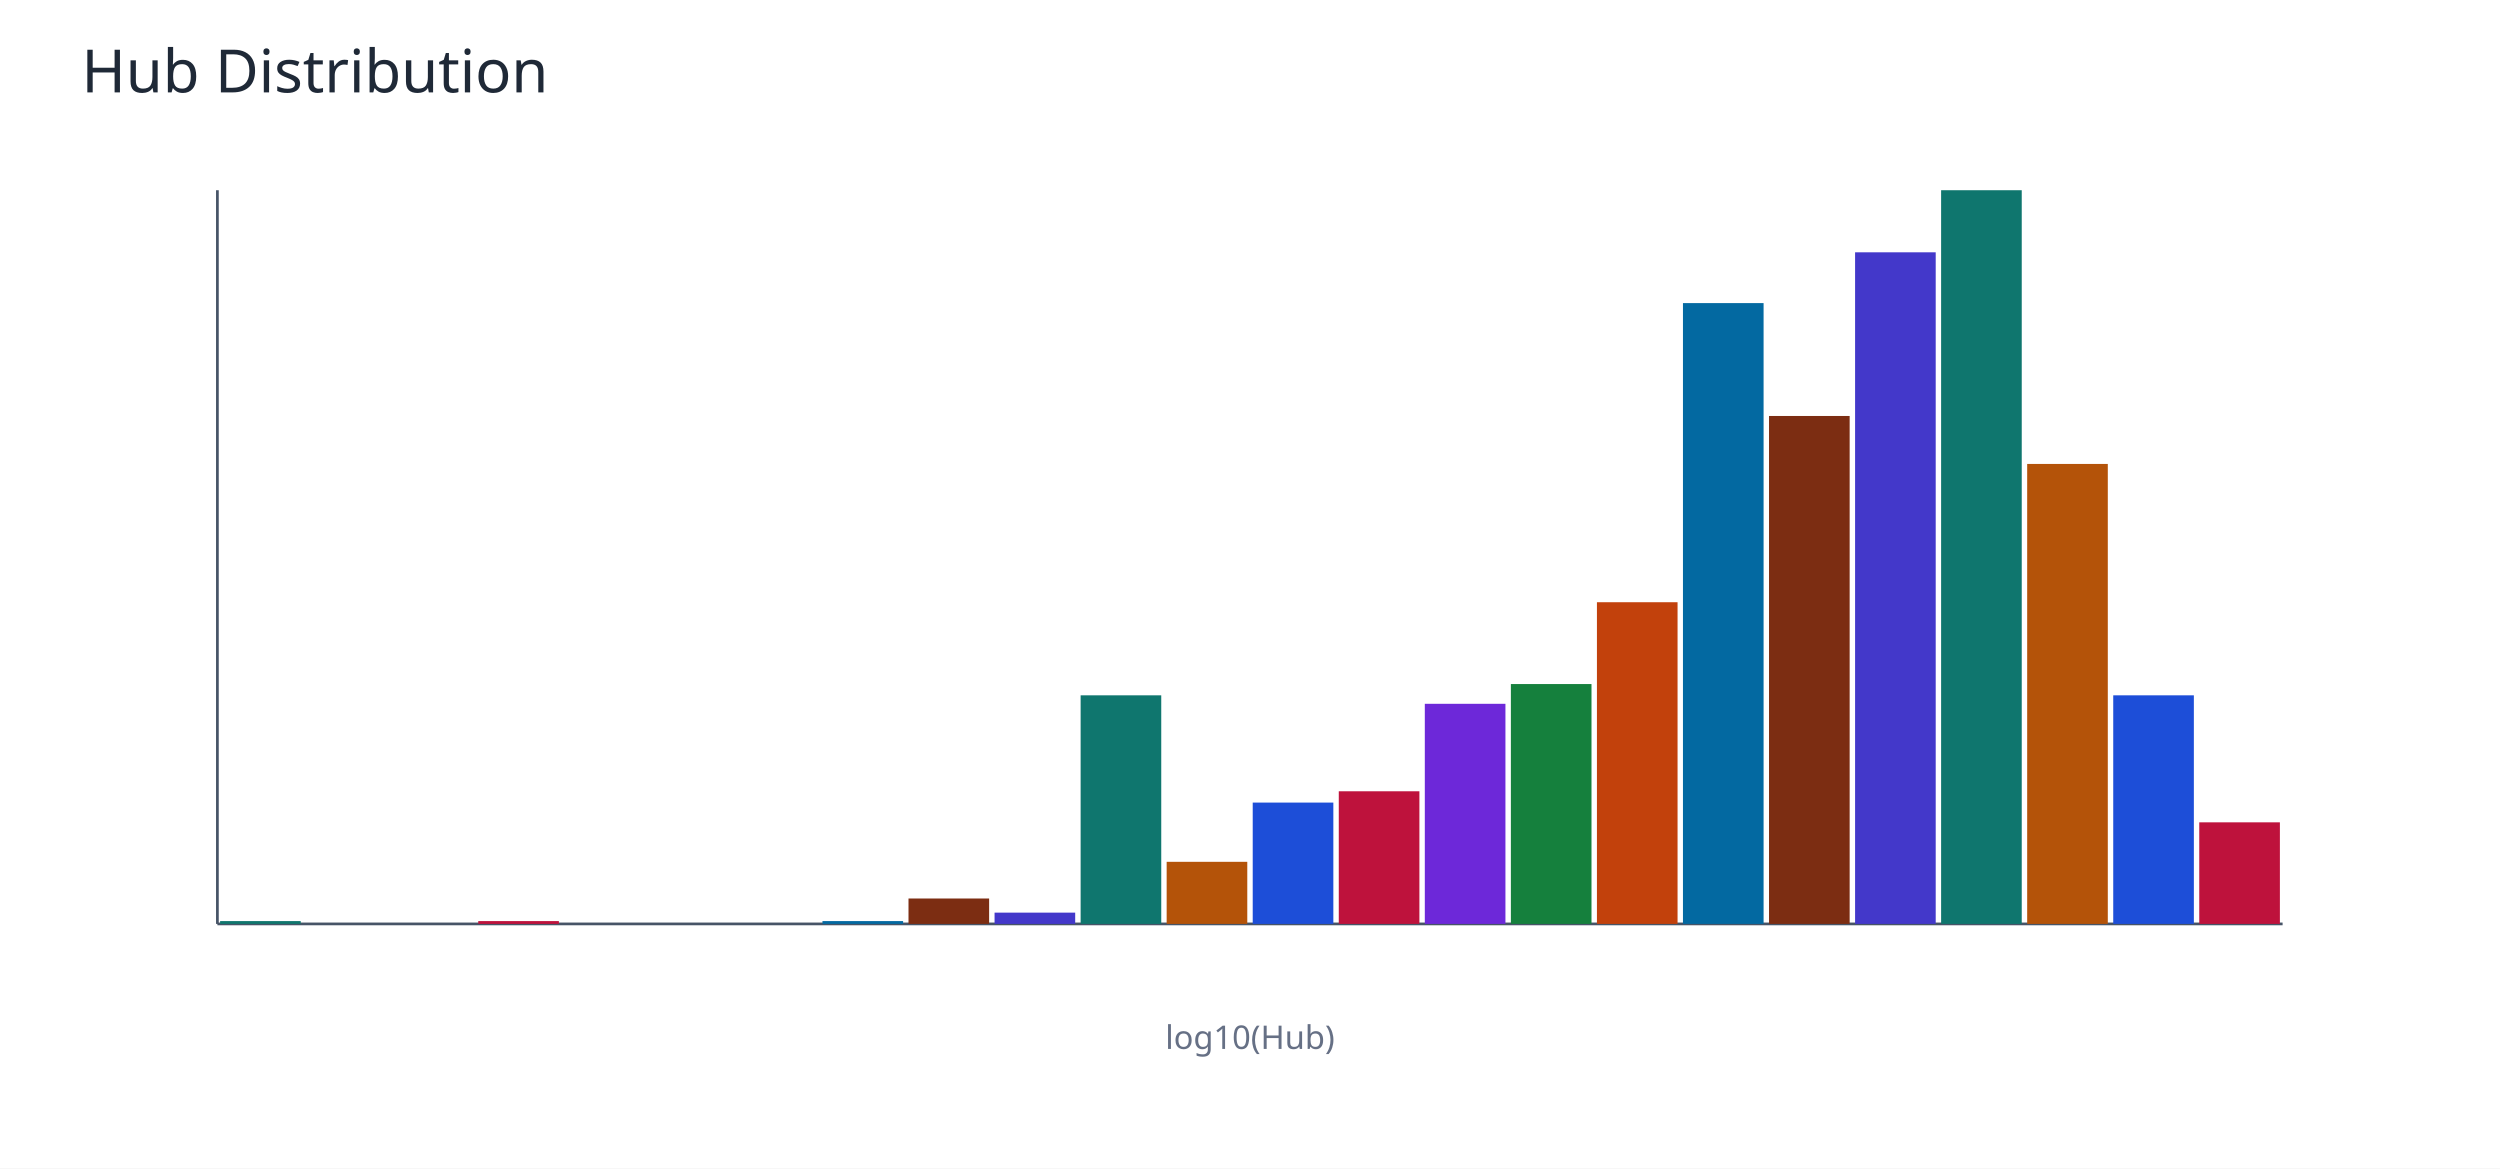
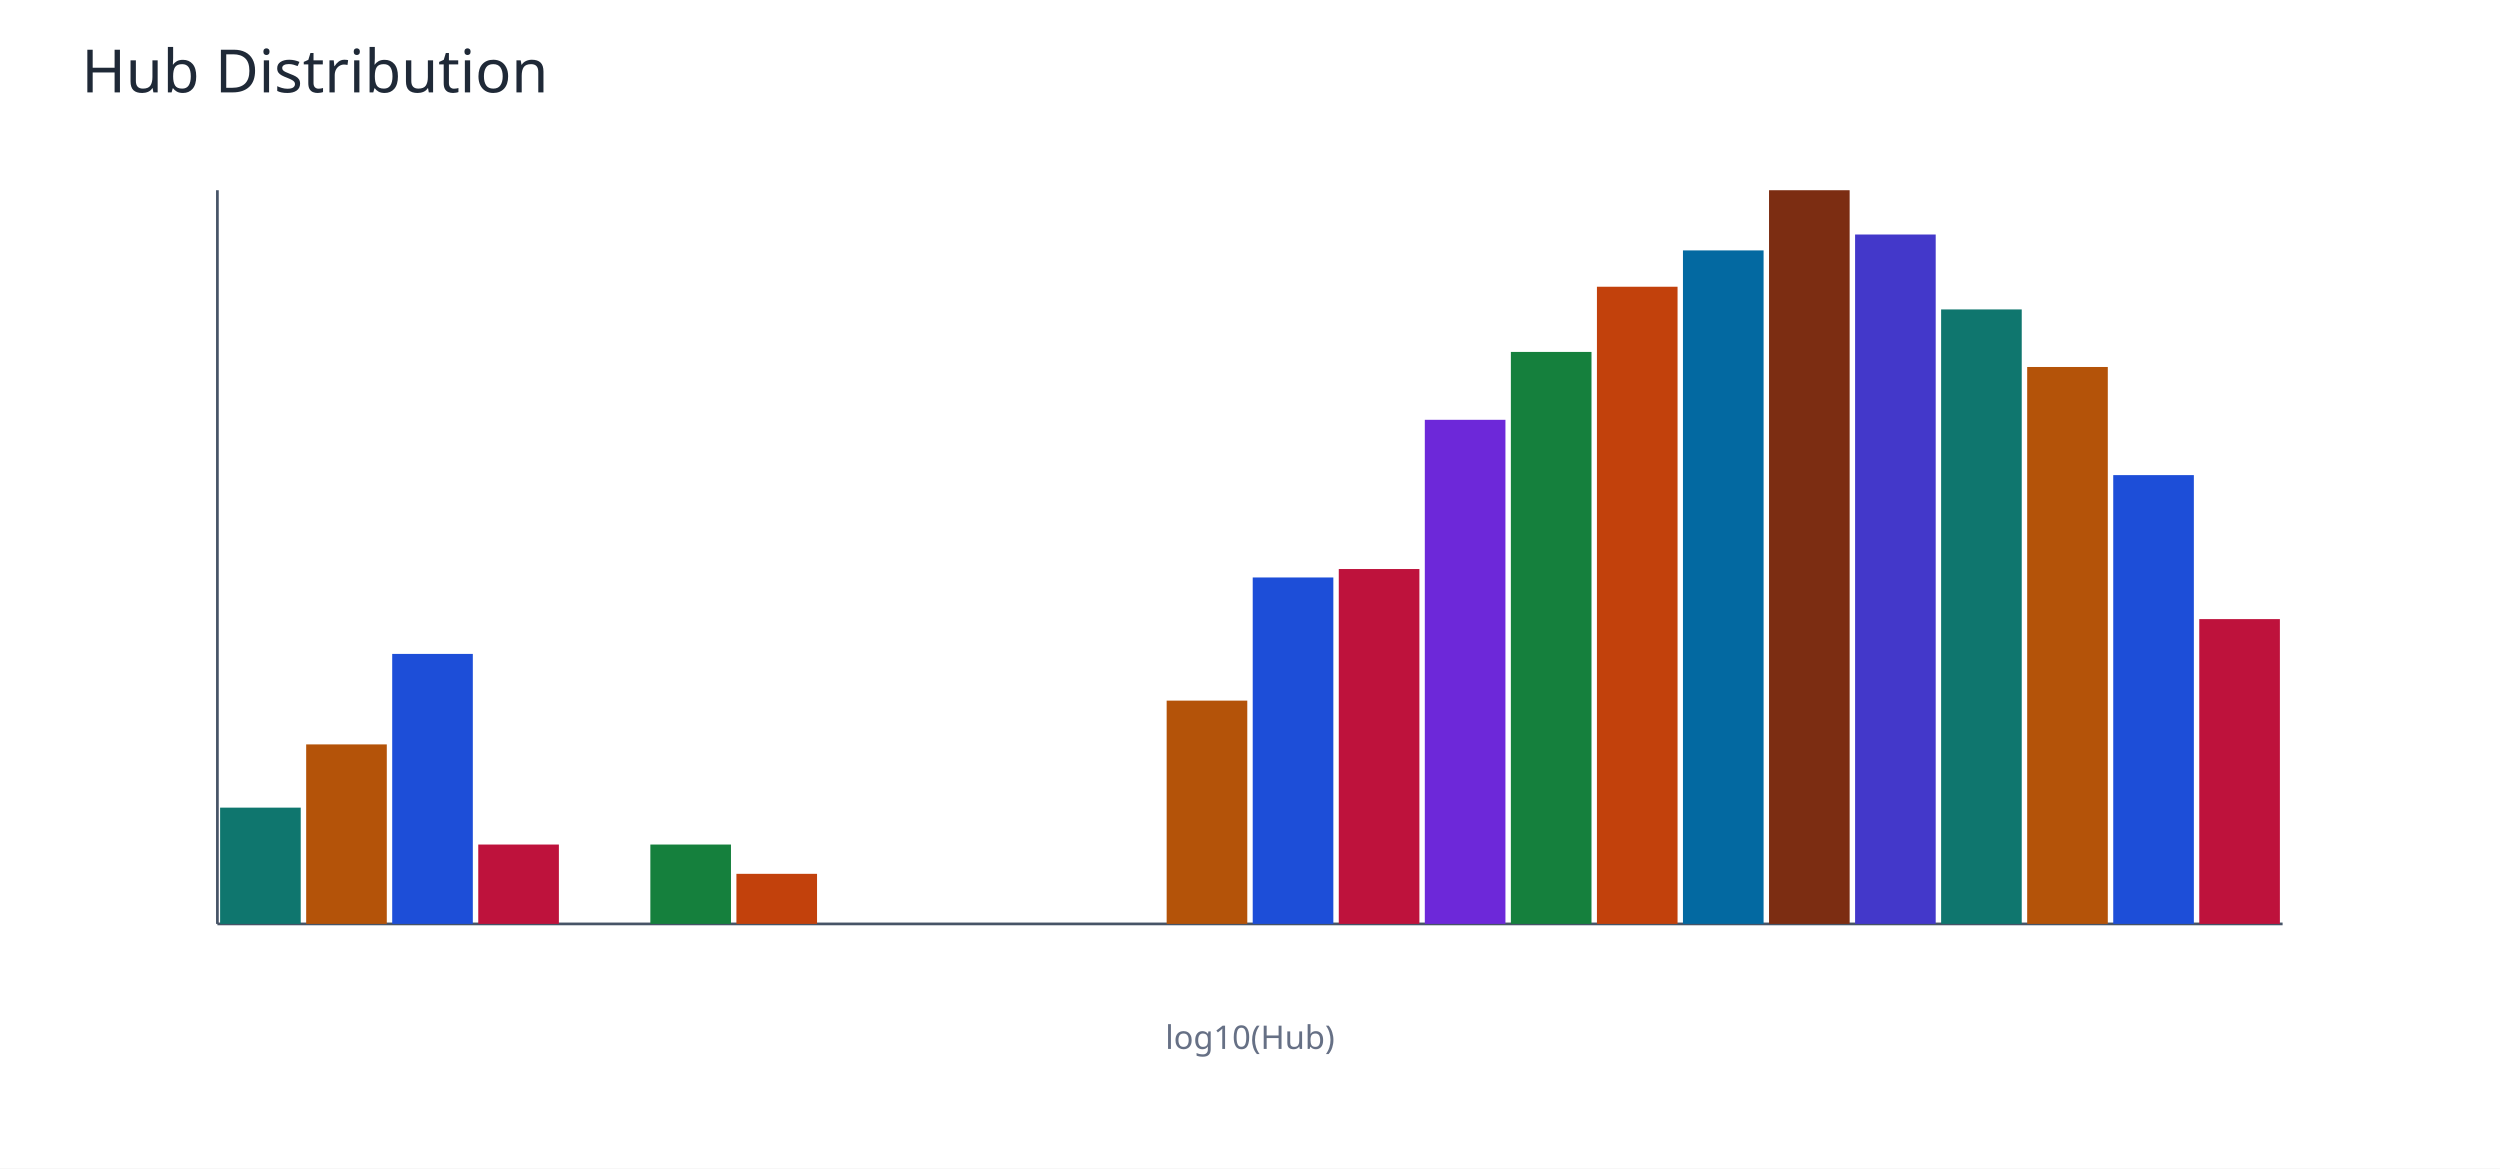
<svg xmlns="http://www.w3.org/2000/svg" viewBox="0 0 920 430" role="img">
  <rect width="100%" height="100%" fill="#ffffff" />
  <text x="30.00" y="34.00" font-family="system-ui, sans-serif" font-size="22" fill="#1f2937" text-anchor="start">Hub Distribution</text>
  <line x1="80" y1="340" x2="840" y2="340" stroke="#475467" />
  <line x1="80" y1="70" x2="80" y2="340" stroke="#475467" />
  <text x="460.00" y="386.00" font-family="system-ui, sans-serif" font-size="12" fill="#667085" text-anchor="middle">log10(Hub)</text>
-   <rect x="81.00" y="338.96" width="29.67" height="1.04" fill="#0f766e" />
-   <rect x="112.67" y="340.00" width="29.67" height="0.00" fill="#b45309" />
-   <rect x="144.33" y="340.00" width="29.67" height="0.00" fill="#1d4ed8" />
-   <rect x="176.00" y="338.96" width="29.67" height="1.04" fill="#be123c" />
+   <rect x="81.00" y="297.21" width="29.67" height="42.79" fill="#0f766e" />
+   <rect x="112.67" y="273.94" width="29.67" height="66.06" fill="#b45309" />
+   <rect x="144.33" y="240.64" width="29.67" height="99.36" fill="#1d4ed8" />
+   <rect x="176.00" y="310.79" width="29.67" height="29.21" fill="#be123c" />
  <rect x="207.67" y="340.00" width="29.67" height="0.00" fill="#6d28d9" />
-   <rect x="239.33" y="340.00" width="29.67" height="0.00" fill="#15803d" />
-   <rect x="271.00" y="340.00" width="29.67" height="0.00" fill="#c2410c" />
-   <rect x="302.67" y="338.96" width="29.67" height="1.04" fill="#0369a1" />
-   <rect x="334.33" y="330.65" width="29.67" height="9.35" fill="#7c2d12" />
-   <rect x="366.00" y="335.85" width="29.67" height="4.15" fill="#4338ca" />
-   <rect x="397.67" y="255.88" width="29.67" height="84.12" fill="#0f766e" />
-   <rect x="429.33" y="317.15" width="29.67" height="22.85" fill="#b45309" />
-   <rect x="461.00" y="295.35" width="29.67" height="44.65" fill="#1d4ed8" />
-   <rect x="492.67" y="291.19" width="29.67" height="48.81" fill="#be123c" />
-   <rect x="524.33" y="259.00" width="29.67" height="81.00" fill="#6d28d9" />
-   <rect x="556.00" y="251.73" width="29.67" height="88.27" fill="#15803d" />
-   <rect x="587.67" y="221.62" width="29.67" height="118.38" fill="#c2410c" />
-   <rect x="619.33" y="111.54" width="29.67" height="228.46" fill="#0369a1" />
-   <rect x="651.00" y="153.08" width="29.67" height="186.92" fill="#7c2d12" />
-   <rect x="682.67" y="92.85" width="29.67" height="247.15" fill="#4338ca" />
-   <rect x="714.33" y="70.00" width="29.67" height="270.00" fill="#0f766e" />
-   <rect x="746.00" y="170.73" width="29.67" height="169.27" fill="#b45309" />
-   <rect x="777.67" y="255.88" width="29.67" height="84.12" fill="#1d4ed8" />
-   <rect x="809.33" y="302.62" width="29.67" height="37.38" fill="#be123c" />
+   <rect x="239.33" y="310.79" width="29.67" height="29.21" fill="#15803d" />
+   <rect x="271.00" y="321.57" width="29.67" height="18.43" fill="#c2410c" />
+   <rect x="302.67" y="340.00" width="29.67" height="0.00" fill="#0369a1" />
+   <rect x="334.33" y="340.00" width="29.67" height="0.00" fill="#7c2d12" />
+   <rect x="366.00" y="340.00" width="29.67" height="0.00" fill="#4338ca" />
+   <rect x="397.67" y="340.00" width="29.67" height="0.00" fill="#0f766e" />
+   <rect x="429.33" y="257.83" width="29.67" height="82.17" fill="#b45309" />
+   <rect x="461.00" y="212.51" width="29.67" height="127.49" fill="#1d4ed8" />
+   <rect x="492.67" y="209.40" width="29.67" height="130.60" fill="#be123c" />
+   <rect x="524.33" y="154.49" width="29.67" height="185.51" fill="#6d28d9" />
+   <rect x="556.00" y="129.51" width="29.67" height="210.49" fill="#15803d" />
+   <rect x="587.67" y="105.52" width="29.67" height="234.48" fill="#c2410c" />
+   <rect x="619.33" y="92.15" width="29.67" height="247.85" fill="#0369a1" />
+   <rect x="651.00" y="70.00" width="29.67" height="270.00" fill="#7c2d12" />
+   <rect x="682.67" y="86.30" width="29.67" height="253.70" fill="#4338ca" />
+   <rect x="714.33" y="113.87" width="29.67" height="226.13" fill="#0f766e" />
+   <rect x="746.00" y="135.05" width="29.67" height="204.95" fill="#b45309" />
+   <rect x="777.67" y="174.84" width="29.67" height="165.16" fill="#1d4ed8" />
+   <rect x="809.33" y="227.83" width="29.67" height="112.17" fill="#be123c" />
</svg>
